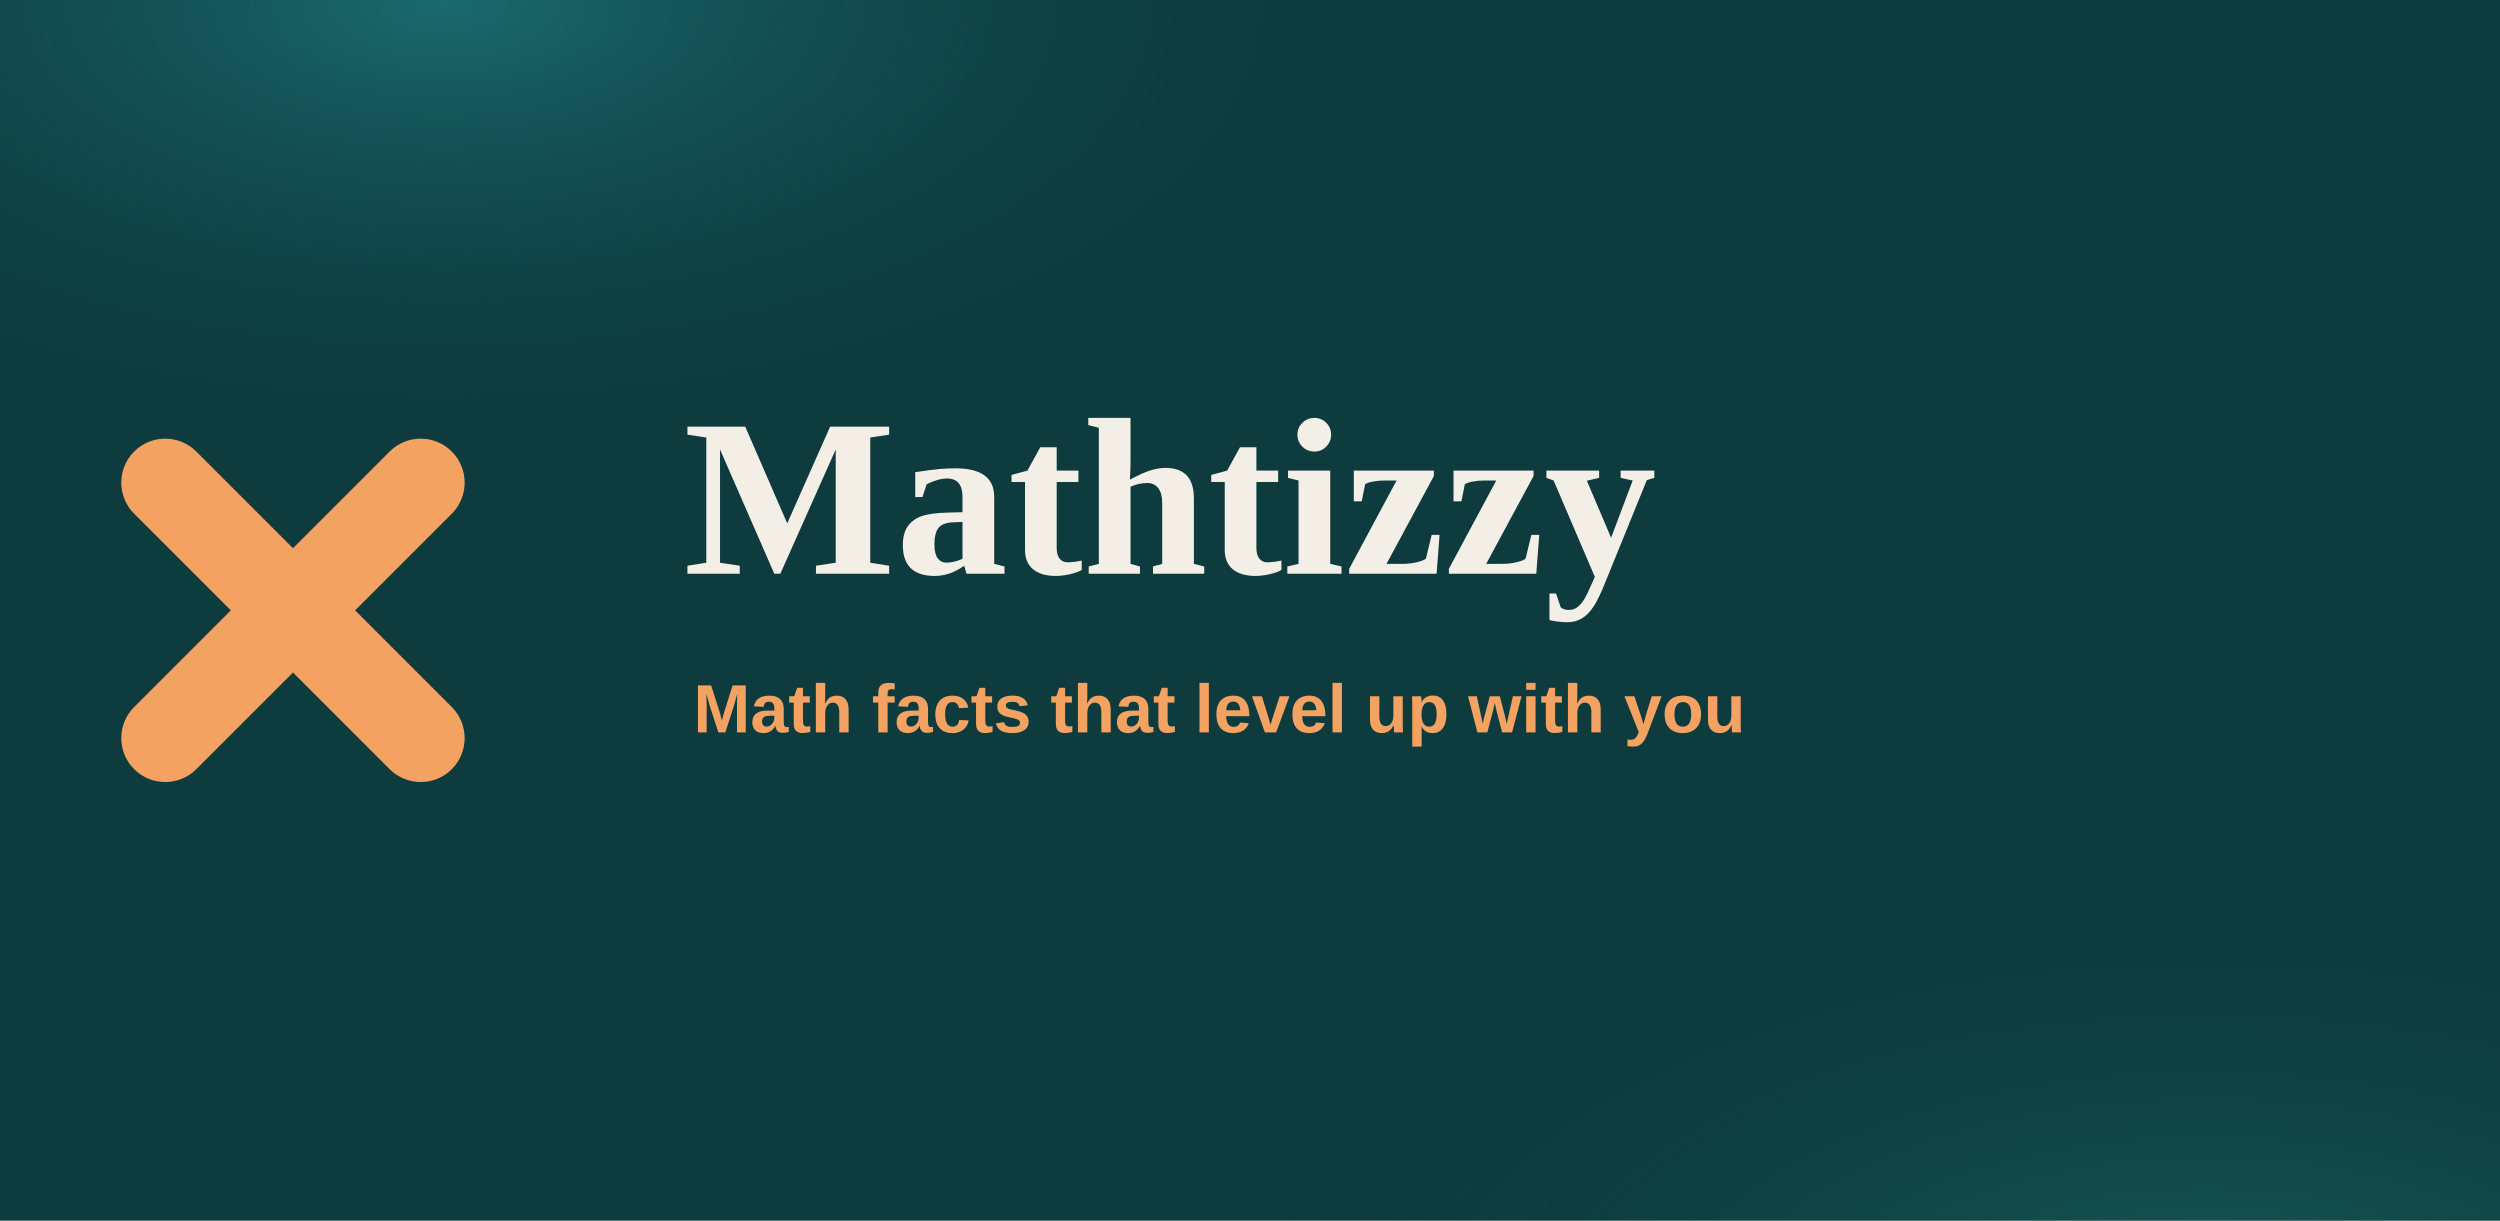
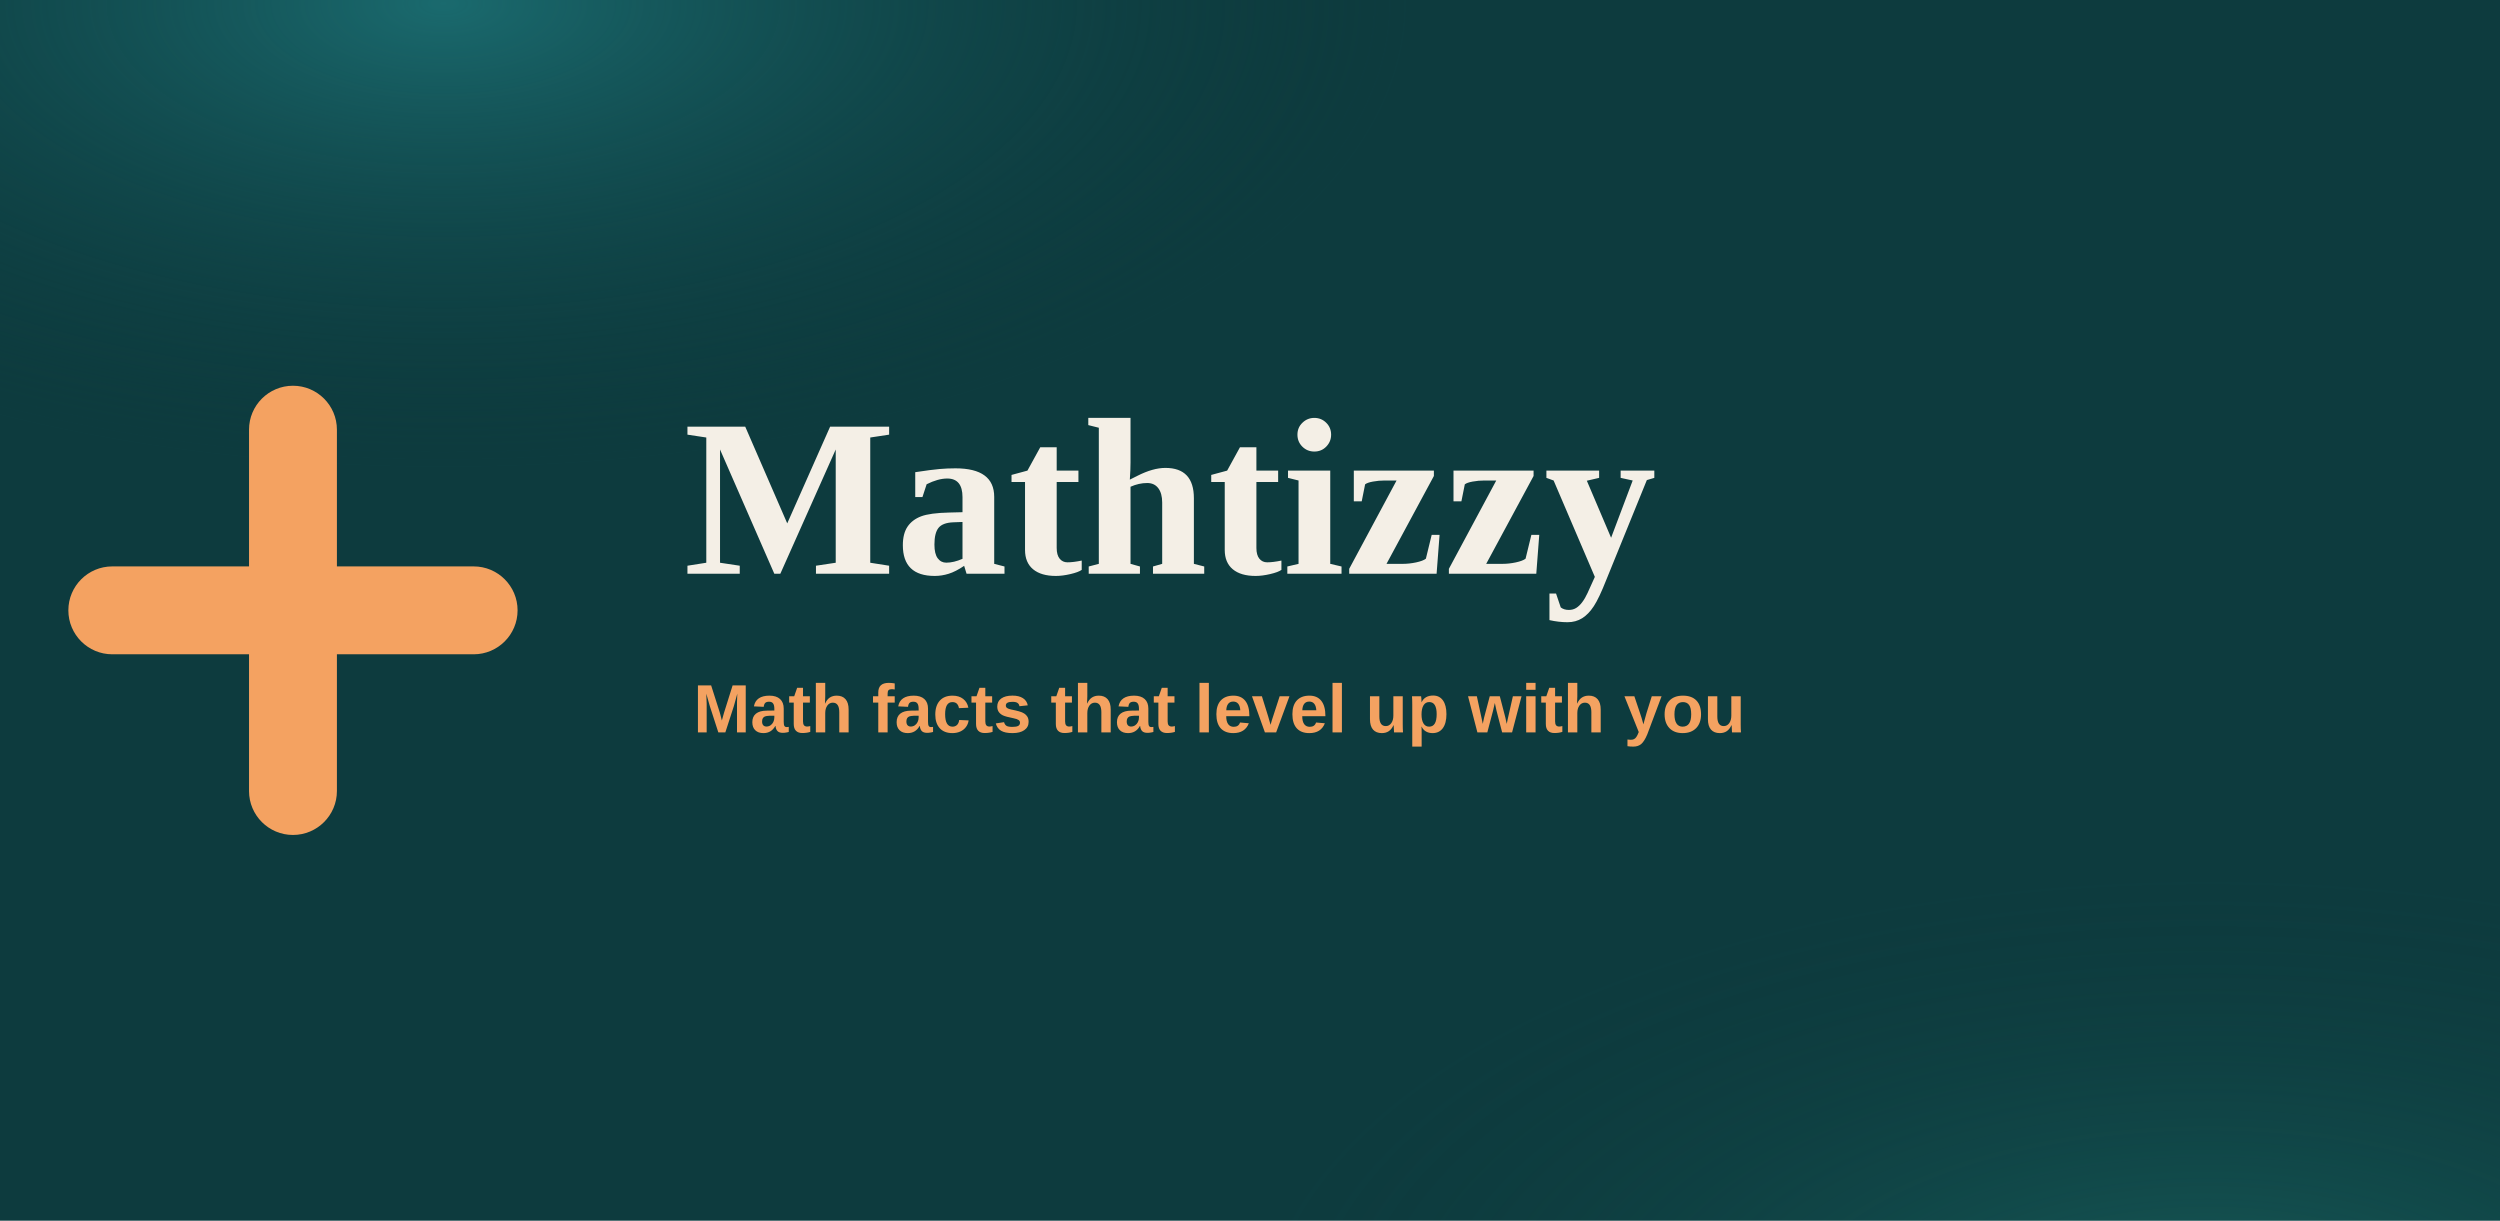
<svg xmlns="http://www.w3.org/2000/svg" width="1024" height="500" viewBox="0 0 1024 500">
  <defs>
    <radialGradient id="glow" cx="18%" cy="0%" r="70%">
      <stop offset="0%" stop-color="#1a6a6e" />
      <stop offset="55%" stop-color="#0d3b3e" stop-opacity="0" />
    </radialGradient>
    <radialGradient id="glow2" cx="88%" cy="110%" r="55%">
      <stop offset="0%" stop-color="#2a9d8f" stop-opacity="0.35" />
      <stop offset="70%" stop-color="#0d3b3e" stop-opacity="0" />
    </radialGradient>
  </defs>
  <rect width="1024" height="500" fill="#0d3b3e" />
  <rect width="1024" height="500" fill="url(#glow)" />
  <rect width="1024" height="500" fill="url(#glow2)" />
  <g transform="translate(120 250)">
-     <g fill="#f4a261" transform="rotate(45)">
+     <g fill="#f4a261">
      <rect x="-18" y="-92" width="36" height="184" rx="18" />
      <rect x="-92" y="-18" width="184" height="36" rx="18" />
    </g>
  </g>
  <text x="280" y="235" fill="#f4efe6" font-family="Georgia, 'Times New Roman', serif" font-size="92" font-weight="700">Mathtizzy</text>
  <text x="284" y="300" fill="#f4a261" font-family="Nunito, Arial, Helvetica, sans-serif" font-size="28" font-weight="700">Math facts that level up with you</text>
</svg>
